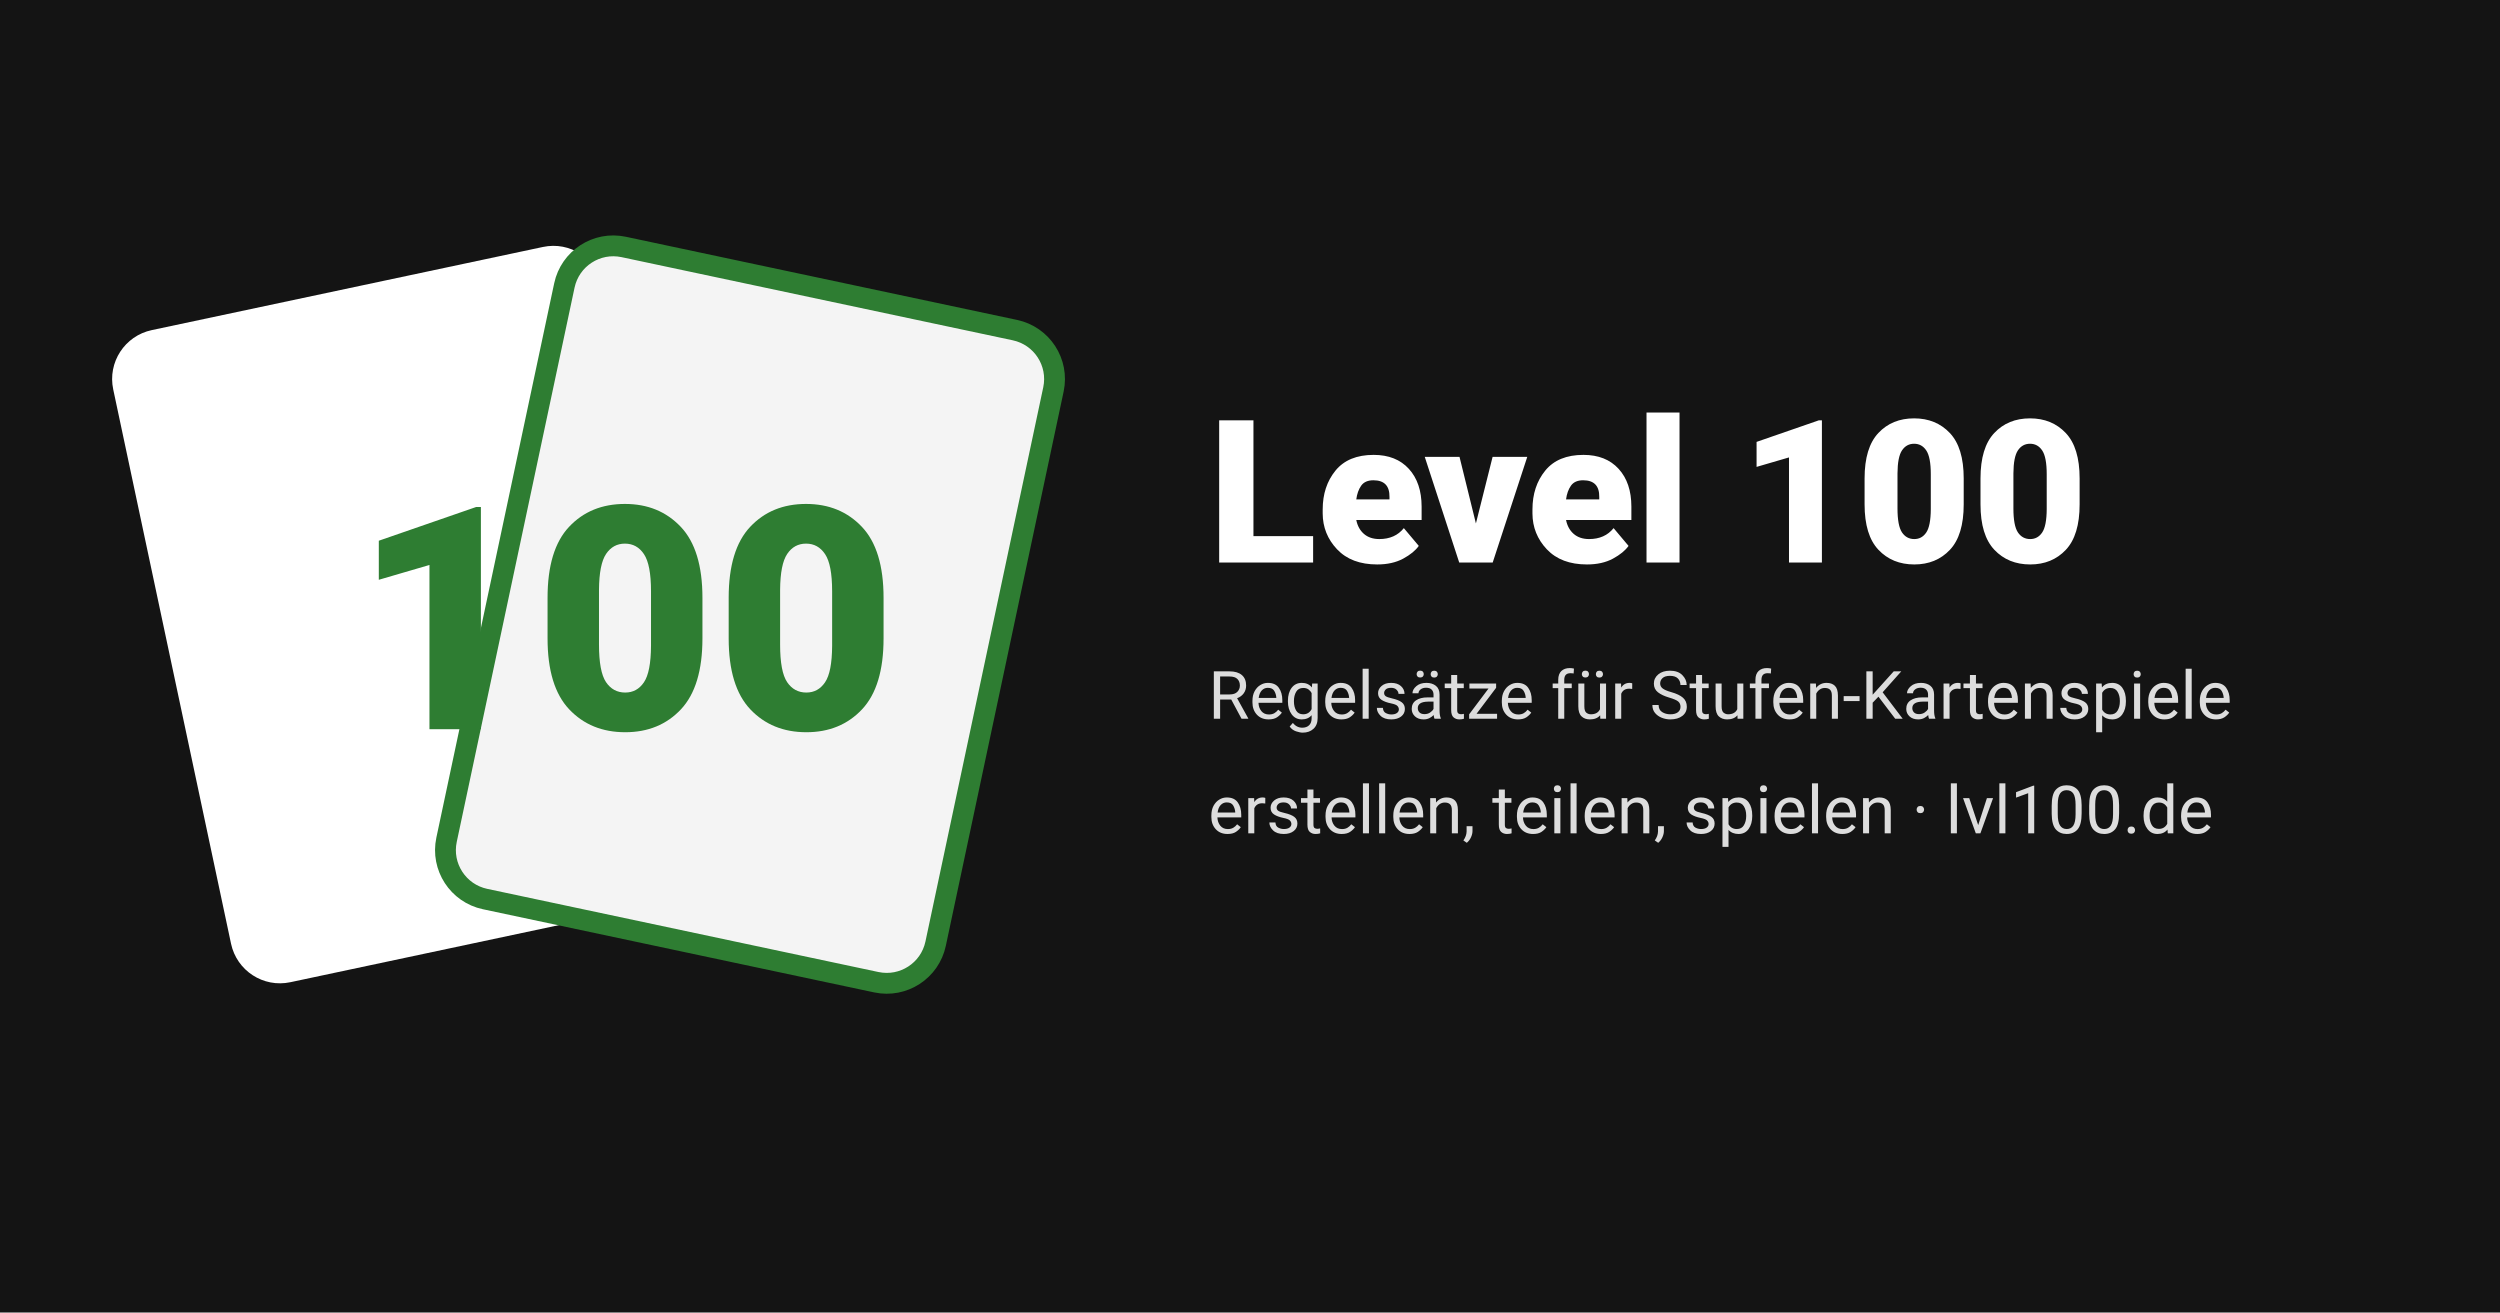
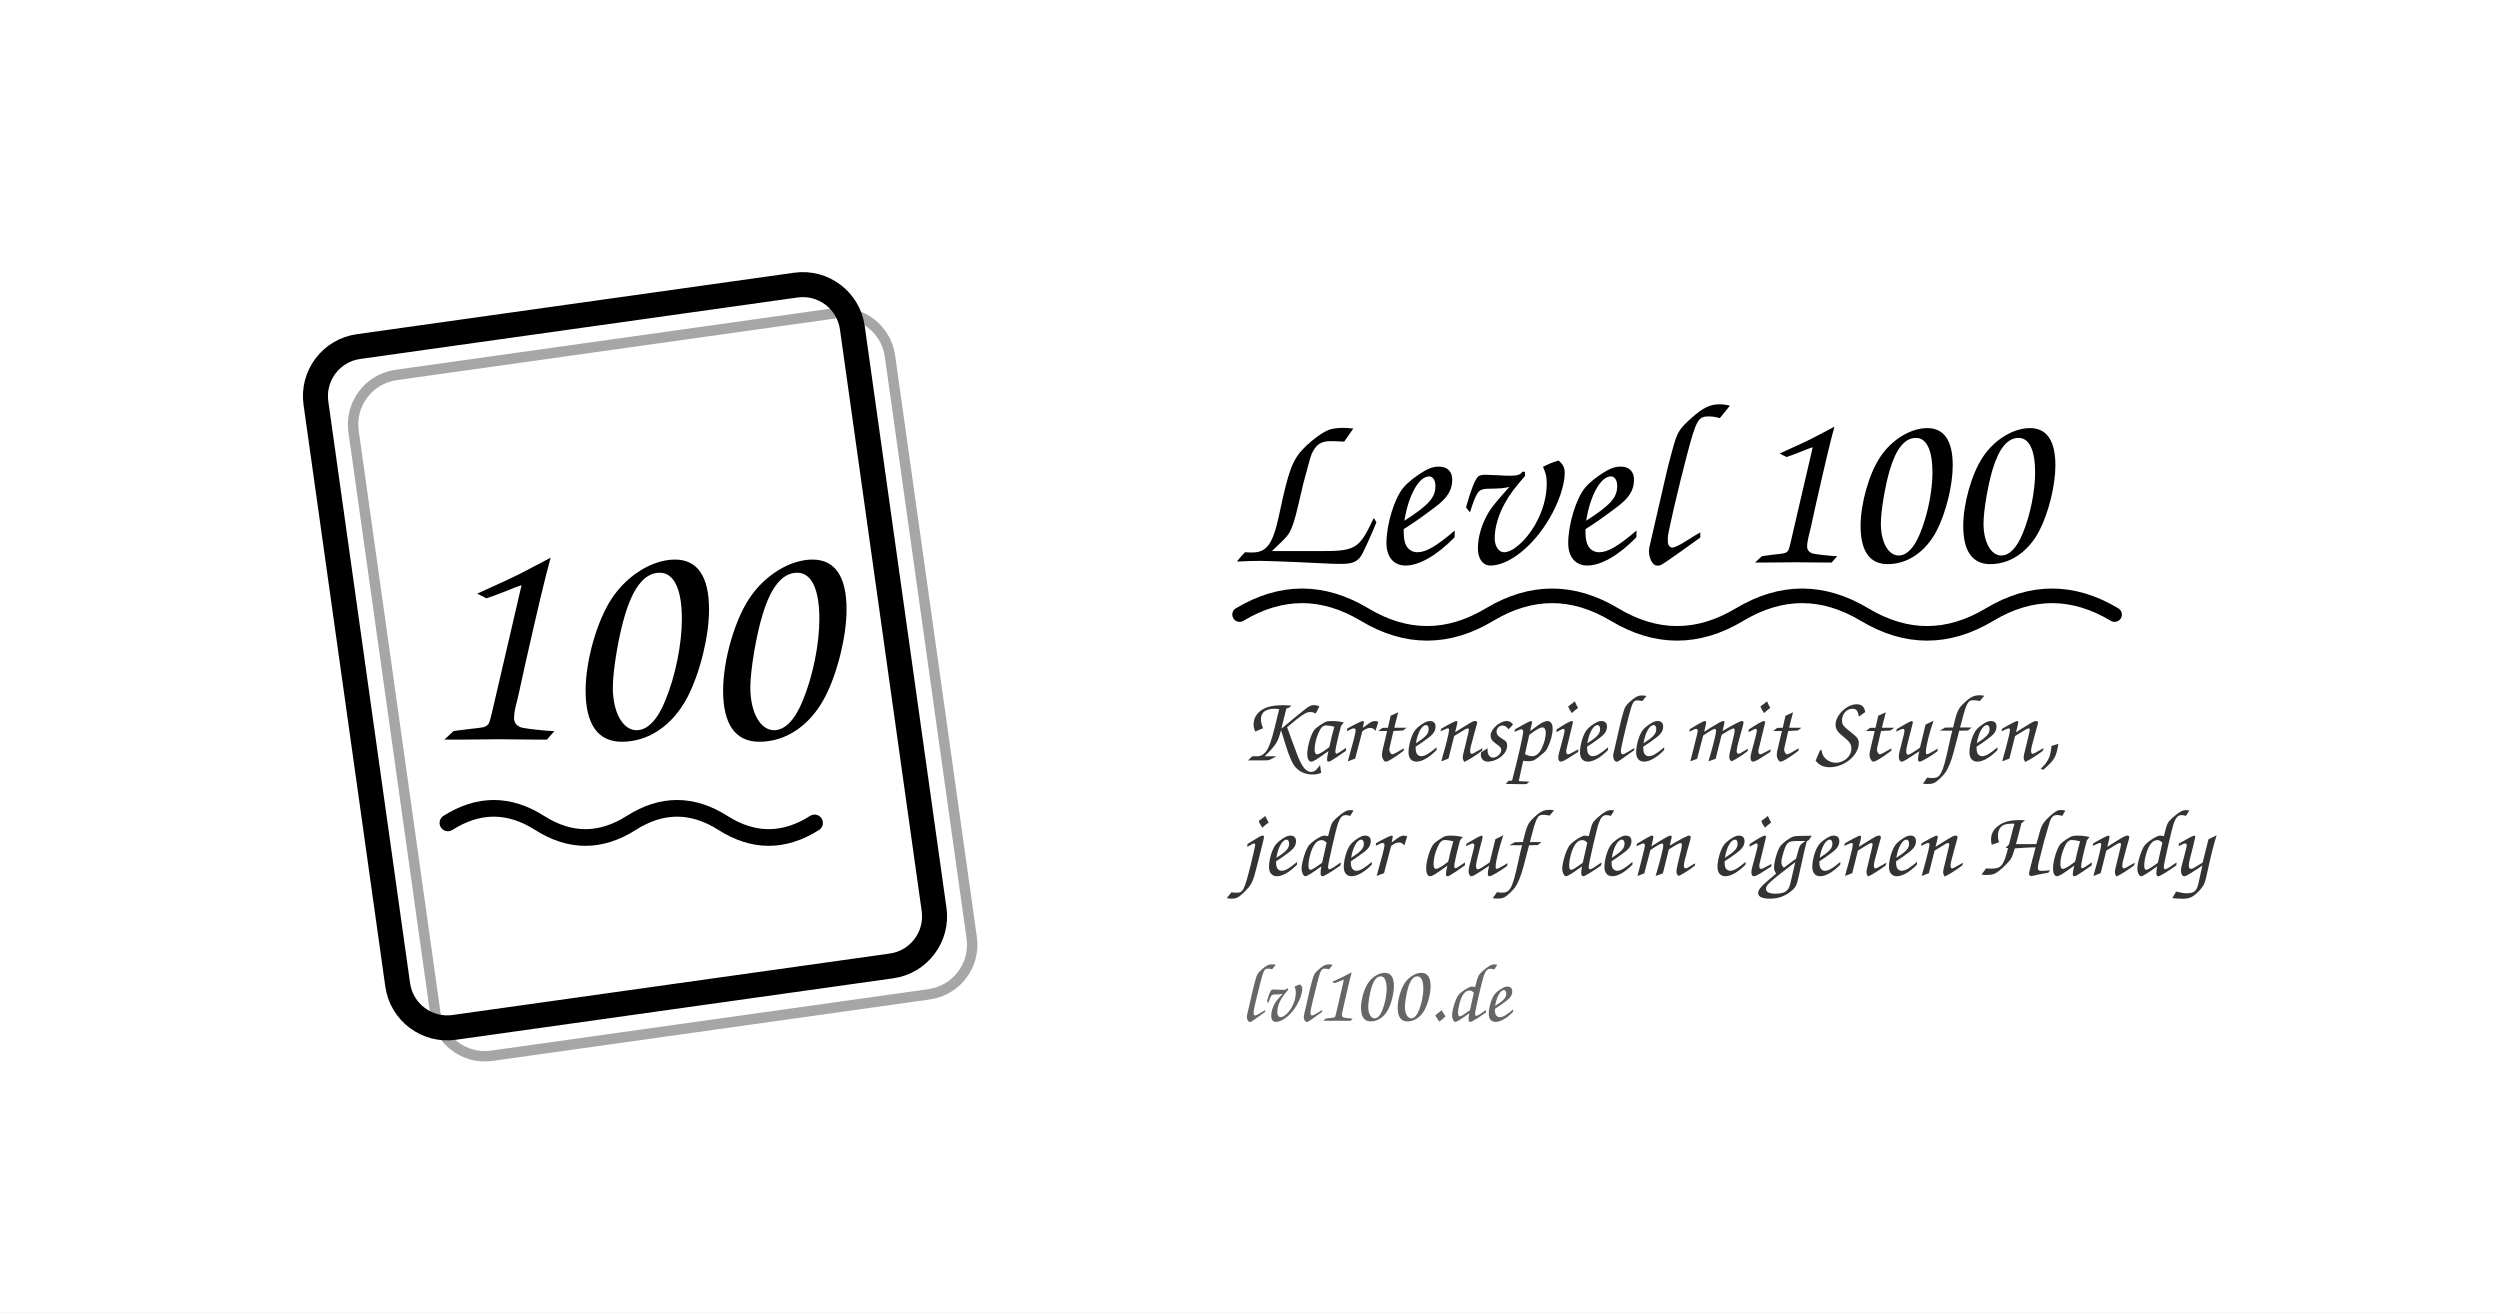
<svg xmlns="http://www.w3.org/2000/svg" viewBox="0 0 1200 630" width="1200" height="630">
-   <rect width="1200" height="630" fill="#141414" />
-   <rect x="80" y="135" width="240" height="320" rx="24" fill="#ffffff" transform="rotate(-12 200 295)" />
-   <rect x="240" y="135" width="240" height="320" rx="24" fill="#f4f4f4" stroke="#2e7d32" stroke-width="10" transform="rotate(12 360 295)" />
-   <text x="300" y="350" text-anchor="middle" font-family="system-ui, -apple-system, 'Segoe UI', Roboto, Arial, sans-serif" font-weight="800" font-size="150" fill="#2e7d32">100</text>
-   <text x="580" y="270" font-family="system-ui, -apple-system, 'Segoe UI', Roboto, Arial, sans-serif" font-weight="800" font-size="96" fill="#ffffff">Level 100</text>
-   <text x="580" y="345" font-family="system-ui, -apple-system, 'Segoe UI', Roboto, Arial, sans-serif" font-size="32" fill="#dddddd">Regelsätze für Stufen-Kartenspiele</text>
-   <text x="580" y="400" font-family="system-ui, -apple-system, 'Segoe UI', Roboto, Arial, sans-serif" font-size="32" fill="#dddddd">erstellen, teilen, spielen · lvl100.de</text>
+   <rect width="1200" height="630" fill="#ffffff" />
+   <g transform="rotate(-8 300 315)">
+     <rect x="170" y="150" width="260" height="330" rx="24" fill="#ffffff" stroke="#000" stroke-width="12" />
+     <rect x="186" y="166" width="260" height="330" rx="24" fill="none" stroke="#000" stroke-width="5" opacity="0.35" />
+   </g>
+   <text x="300" y="355" text-anchor="middle" font-family="Patrick Hand, Chalkboard SE, cursive" font-size="150" fill="#000">100</text>
+   <path d="M215 395 q 22 -14 44 0 t 44 0 t 44 0 t 44 0" fill="none" stroke="#000" stroke-width="8" stroke-linecap="round" />
+   <text x="590" y="270" font-family="Patrick Hand, Chalkboard SE, cursive" font-size="112" fill="#000">Level 100</text>
+   <path d="M595 295 q 30 -18 60 0 t 60 0 t 60 0 t 60 0 t 60 0 t 60 0 t 60 0" fill="none" stroke="#000" stroke-width="7" stroke-linecap="round" />
+   <text x="595" y="365" font-family="Patrick Hand, Chalkboard SE, cursive" font-size="46" fill="#333">Kartenspiele mit Stufen,</text>
+   <text x="595" y="420" font-family="Patrick Hand, Chalkboard SE, cursive" font-size="46" fill="#333">jeder auf dem eigenen Handy</text>
+   <text x="595" y="490" font-family="Patrick Hand, Chalkboard SE, cursive" font-size="40" fill="#666">lvl100.de</text>
</svg>
